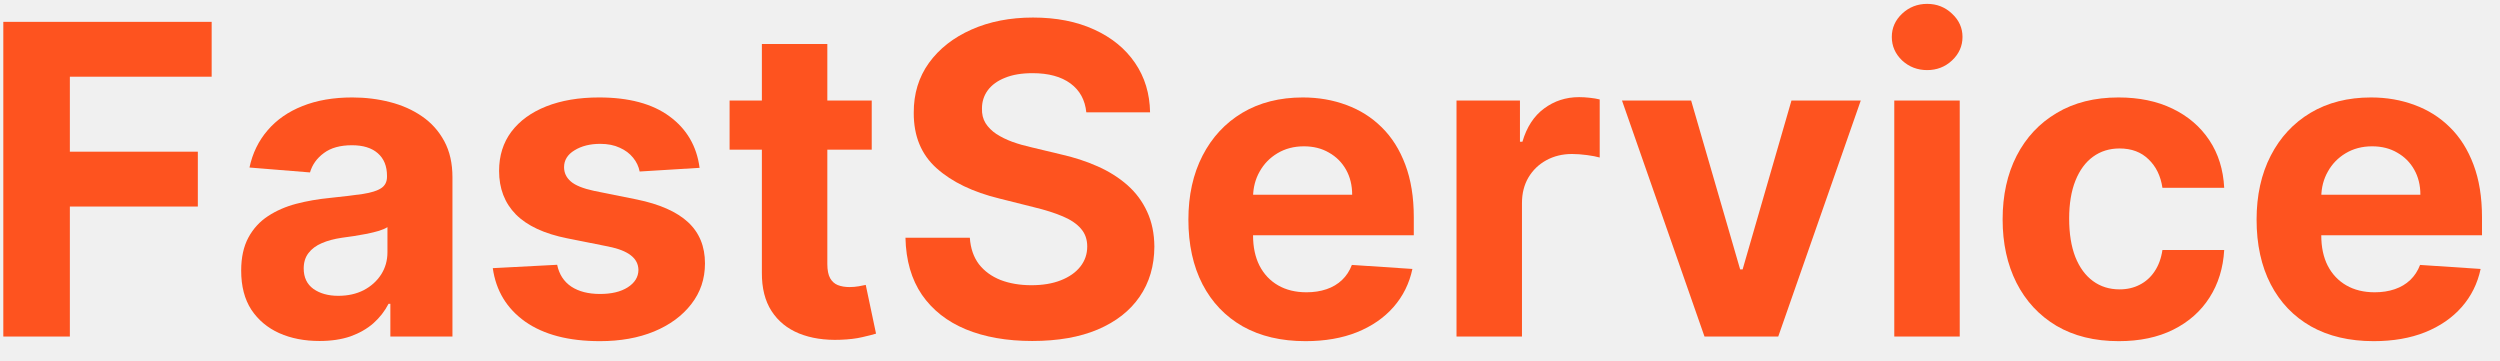
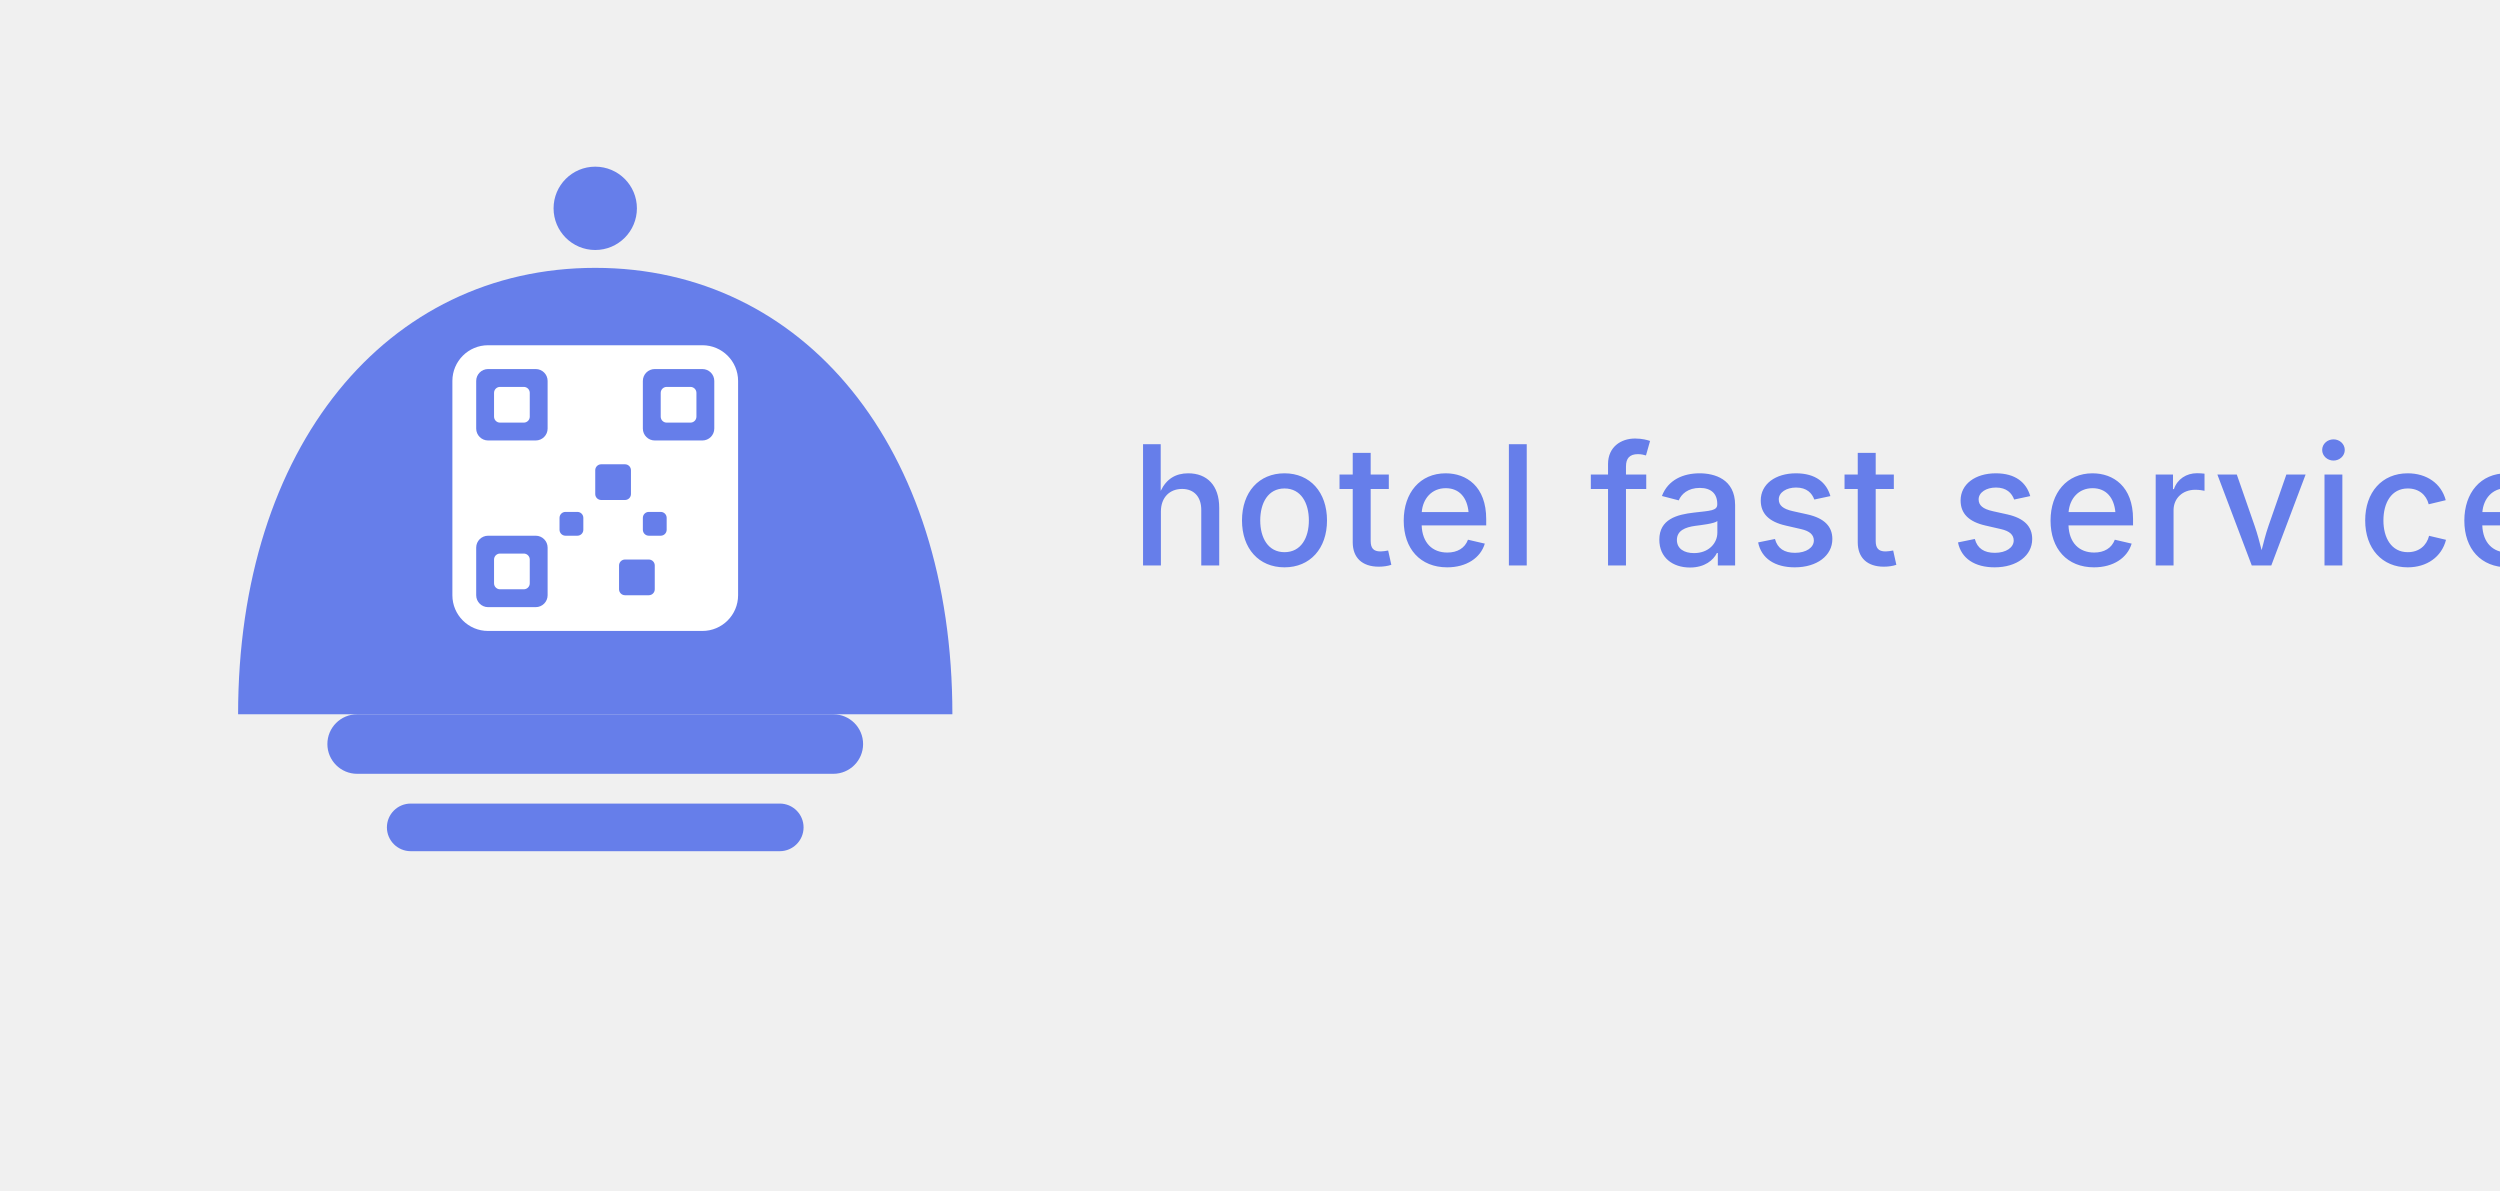
- <svg xmlns="http://www.w3.org/2000/svg" width="104" height="15" viewBox="0 0 104 15" fill="none">
-   <path d="M98.745 14.192C97.735 14.192 96.865 13.987 96.137 13.578C95.412 13.165 94.854 12.581 94.462 11.827C94.07 11.068 93.874 10.171 93.874 9.136C93.874 8.126 94.07 7.239 94.462 6.477C94.854 5.714 95.406 5.119 96.118 4.693C96.833 4.267 97.673 4.054 98.636 4.054C99.284 4.054 99.887 4.158 100.445 4.367C101.007 4.572 101.497 4.881 101.915 5.294C102.337 5.707 102.665 6.227 102.899 6.854C103.134 7.476 103.251 8.205 103.251 9.04V9.788H94.96V8.1H100.688C100.688 7.708 100.603 7.361 100.432 7.058C100.262 6.756 100.025 6.519 99.723 6.349C99.424 6.174 99.077 6.087 98.681 6.087C98.267 6.087 97.901 6.183 97.581 6.374C97.266 6.562 97.019 6.815 96.84 7.135C96.661 7.45 96.569 7.802 96.565 8.19V9.794C96.565 10.28 96.654 10.7 96.833 11.053C97.017 11.407 97.275 11.68 97.607 11.871C97.939 12.063 98.333 12.159 98.789 12.159C99.092 12.159 99.369 12.117 99.62 12.031C99.872 11.946 100.087 11.818 100.266 11.648C100.445 11.477 100.581 11.268 100.675 11.021L103.194 11.188C103.066 11.793 102.804 12.321 102.407 12.773C102.015 13.22 101.508 13.57 100.886 13.821C100.268 14.068 99.554 14.192 98.745 14.192Z" fill="#FE531F" />
-   <path d="M88.142 14.192C87.136 14.192 86.271 13.979 85.547 13.553C84.826 13.122 84.272 12.525 83.885 11.763C83.501 11 83.309 10.122 83.309 9.129C83.309 8.124 83.503 7.241 83.891 6.483C84.283 5.72 84.839 5.126 85.559 4.7C86.28 4.269 87.136 4.054 88.129 4.054C88.986 4.054 89.736 4.209 90.379 4.521C91.022 4.832 91.532 5.268 91.907 5.831C92.282 6.393 92.488 7.054 92.527 7.812H89.957C89.885 7.322 89.693 6.928 89.382 6.63C89.075 6.327 88.672 6.176 88.174 6.176C87.752 6.176 87.383 6.291 87.068 6.521C86.757 6.747 86.514 7.077 86.339 7.512C86.165 7.947 86.077 8.473 86.077 9.091C86.077 9.717 86.162 10.25 86.333 10.689C86.508 11.128 86.753 11.462 87.068 11.692C87.383 11.923 87.752 12.038 88.174 12.038C88.485 12.038 88.764 11.974 89.011 11.846C89.263 11.718 89.469 11.533 89.631 11.29C89.797 11.043 89.906 10.746 89.957 10.401H92.527C92.484 11.151 92.28 11.812 91.913 12.383C91.551 12.95 91.05 13.393 90.411 13.712C89.772 14.032 89.015 14.192 88.142 14.192Z" fill="#FE531F" />
-   <path d="M78.802 14V4.182H81.525V14H78.802ZM80.169 2.916C79.765 2.916 79.417 2.782 79.127 2.514C78.842 2.241 78.699 1.915 78.699 1.536C78.699 1.161 78.842 0.839 79.127 0.57C79.417 0.298 79.765 0.161 80.169 0.161C80.574 0.161 80.919 0.298 81.205 0.57C81.495 0.839 81.64 1.161 81.64 1.536C81.64 1.915 81.495 2.241 81.205 2.514C80.919 2.782 80.574 2.916 80.169 2.916Z" fill="#FE531F" />
-   <path d="M77.408 4.182L73.975 14H70.907L67.475 4.182H70.351L72.39 11.207H72.493L74.525 4.182H77.408Z" fill="#FE531F" />
-   <path d="M60.591 14V4.182H63.23V5.895H63.333C63.512 5.285 63.812 4.825 64.234 4.514C64.656 4.199 65.142 4.041 65.691 4.041C65.828 4.041 65.975 4.05 66.132 4.067C66.29 4.084 66.429 4.107 66.548 4.137V6.553C66.42 6.515 66.243 6.481 66.017 6.451C65.792 6.421 65.585 6.406 65.397 6.406C64.997 6.406 64.639 6.494 64.323 6.668C64.013 6.839 63.765 7.077 63.582 7.384C63.403 7.691 63.314 8.045 63.314 8.445V14H60.591Z" fill="#FE531F" />
-   <path d="M54.307 14.192C53.297 14.192 52.428 13.987 51.699 13.578C50.975 13.165 50.417 12.581 50.025 11.827C49.633 11.068 49.437 10.171 49.437 9.136C49.437 8.126 49.633 7.239 50.025 6.477C50.417 5.714 50.968 5.119 51.68 4.693C52.396 4.267 53.236 4.054 54.199 4.054C54.846 4.054 55.449 4.158 56.008 4.367C56.57 4.572 57.06 4.881 57.478 5.294C57.9 5.707 58.228 6.227 58.462 6.854C58.696 7.476 58.814 8.205 58.814 9.04V9.788H50.523V8.1H56.25C56.25 7.708 56.165 7.361 55.995 7.058C55.824 6.756 55.588 6.519 55.285 6.349C54.987 6.174 54.64 6.087 54.243 6.087C53.83 6.087 53.464 6.183 53.144 6.374C52.828 6.562 52.581 6.815 52.402 7.135C52.223 7.45 52.132 7.802 52.127 8.19V9.794C52.127 10.28 52.217 10.7 52.396 11.053C52.579 11.407 52.837 11.68 53.169 11.871C53.502 12.063 53.896 12.159 54.352 12.159C54.654 12.159 54.931 12.117 55.183 12.031C55.434 11.946 55.65 11.818 55.828 11.648C56.008 11.477 56.144 11.268 56.238 11.021L58.756 11.188C58.628 11.793 58.366 12.321 57.97 12.773C57.578 13.22 57.071 13.57 56.449 13.821C55.831 14.068 55.117 14.192 54.307 14.192Z" fill="#FE531F" />
-   <path d="M45.191 4.674C45.139 4.158 44.92 3.758 44.532 3.472C44.144 3.187 43.618 3.044 42.953 3.044C42.502 3.044 42.12 3.108 41.809 3.236C41.498 3.359 41.259 3.532 41.093 3.754C40.931 3.975 40.85 4.227 40.85 4.508C40.842 4.742 40.891 4.947 40.997 5.121C41.108 5.296 41.259 5.447 41.451 5.575C41.643 5.699 41.864 5.808 42.116 5.901C42.367 5.991 42.636 6.067 42.921 6.131L44.097 6.413C44.669 6.54 45.193 6.711 45.67 6.924C46.147 7.137 46.56 7.399 46.91 7.71C47.259 8.021 47.53 8.388 47.722 8.81C47.918 9.232 48.018 9.715 48.022 10.261C48.018 11.062 47.813 11.756 47.408 12.344C47.008 12.928 46.428 13.382 45.67 13.706C44.916 14.026 44.006 14.185 42.941 14.185C41.884 14.185 40.963 14.023 40.179 13.7C39.399 13.376 38.79 12.896 38.351 12.261C37.916 11.622 37.688 10.832 37.667 9.89H40.345C40.375 10.329 40.501 10.695 40.722 10.989C40.948 11.279 41.249 11.499 41.624 11.648C42.003 11.793 42.431 11.865 42.908 11.865C43.377 11.865 43.784 11.797 44.129 11.661C44.479 11.524 44.749 11.335 44.941 11.092C45.133 10.849 45.229 10.57 45.229 10.254C45.229 9.96 45.142 9.713 44.967 9.513C44.796 9.312 44.545 9.142 44.212 9.001C43.884 8.861 43.482 8.733 43.004 8.618L41.579 8.26C40.475 7.991 39.604 7.572 38.965 7.001C38.325 6.43 38.008 5.66 38.012 4.693C38.008 3.901 38.219 3.208 38.645 2.616C39.075 2.023 39.666 1.561 40.416 1.229C41.166 0.896 42.018 0.73 42.972 0.73C43.944 0.73 44.792 0.896 45.517 1.229C46.245 1.561 46.812 2.023 47.217 2.616C47.622 3.208 47.83 3.894 47.843 4.674H45.191Z" fill="#FE531F" />
-   <path d="M36.264 4.182V6.227H30.351V4.182H36.264ZM31.694 1.83H34.417V10.983C34.417 11.234 34.455 11.43 34.532 11.571C34.608 11.707 34.715 11.803 34.851 11.859C34.992 11.914 35.154 11.942 35.337 11.942C35.465 11.942 35.593 11.931 35.721 11.91C35.849 11.884 35.947 11.865 36.015 11.852L36.443 13.879C36.307 13.921 36.115 13.97 35.868 14.026C35.621 14.085 35.32 14.121 34.966 14.134C34.31 14.16 33.735 14.072 33.241 13.872C32.751 13.672 32.369 13.361 32.096 12.939C31.824 12.517 31.689 11.984 31.694 11.341V1.83Z" fill="#FE531F" />
-   <path d="M29.103 6.982L26.61 7.135C26.568 6.922 26.476 6.73 26.336 6.56C26.195 6.385 26.01 6.246 25.779 6.144C25.554 6.038 25.283 5.984 24.968 5.984C24.546 5.984 24.19 6.074 23.9 6.253C23.61 6.428 23.465 6.662 23.465 6.956C23.465 7.19 23.559 7.388 23.747 7.55C23.934 7.712 24.256 7.842 24.712 7.94L26.489 8.298C27.444 8.494 28.155 8.81 28.624 9.244C29.093 9.679 29.327 10.25 29.327 10.957C29.327 11.601 29.137 12.165 28.758 12.651C28.383 13.137 27.867 13.516 27.211 13.789C26.559 14.057 25.807 14.192 24.955 14.192C23.655 14.192 22.62 13.921 21.848 13.38C21.081 12.835 20.632 12.093 20.5 11.155L23.178 11.015C23.259 11.411 23.455 11.714 23.766 11.923C24.077 12.127 24.476 12.229 24.961 12.229C25.439 12.229 25.822 12.138 26.112 11.954C26.406 11.767 26.555 11.526 26.559 11.232C26.555 10.985 26.451 10.783 26.246 10.625C26.041 10.463 25.726 10.339 25.3 10.254L23.6 9.915C22.641 9.724 21.927 9.391 21.458 8.918C20.994 8.445 20.762 7.842 20.762 7.109C20.762 6.479 20.932 5.935 21.273 5.479C21.618 5.023 22.102 4.672 22.724 4.425C23.351 4.178 24.083 4.054 24.923 4.054C26.163 4.054 27.139 4.316 27.851 4.84C28.566 5.364 28.984 6.078 29.103 6.982Z" fill="#FE531F" />
-   <path d="M13.293 14.185C12.666 14.185 12.108 14.077 11.618 13.859C11.128 13.638 10.74 13.312 10.454 12.881C10.173 12.447 10.033 11.905 10.033 11.258C10.033 10.712 10.133 10.254 10.333 9.883C10.533 9.513 10.806 9.214 11.151 8.989C11.496 8.763 11.889 8.592 12.327 8.477C12.771 8.362 13.235 8.281 13.721 8.234C14.292 8.175 14.752 8.119 15.101 8.068C15.451 8.013 15.704 7.932 15.862 7.825C16.02 7.719 16.099 7.561 16.099 7.352V7.314C16.099 6.909 15.971 6.596 15.715 6.374C15.464 6.153 15.106 6.042 14.641 6.042C14.151 6.042 13.761 6.151 13.472 6.368C13.182 6.581 12.99 6.849 12.896 7.173L10.378 6.969C10.506 6.372 10.757 5.857 11.132 5.422C11.507 4.983 11.991 4.646 12.583 4.412C13.18 4.173 13.87 4.054 14.654 4.054C15.2 4.054 15.722 4.118 16.22 4.246C16.723 4.374 17.168 4.572 17.556 4.84C17.948 5.109 18.257 5.454 18.483 5.876C18.709 6.293 18.822 6.794 18.822 7.378V14H16.239V12.639H16.163C16.005 12.945 15.794 13.216 15.53 13.45C15.266 13.68 14.948 13.861 14.577 13.994C14.207 14.121 13.778 14.185 13.293 14.185ZM14.072 12.306C14.473 12.306 14.827 12.227 15.133 12.07C15.44 11.908 15.681 11.69 15.856 11.418C16.03 11.145 16.118 10.836 16.118 10.491V9.449C16.033 9.504 15.915 9.555 15.766 9.602C15.621 9.645 15.457 9.685 15.274 9.724C15.091 9.758 14.908 9.79 14.724 9.82C14.541 9.845 14.375 9.869 14.226 9.89C13.906 9.937 13.627 10.011 13.389 10.114C13.15 10.216 12.964 10.354 12.832 10.529C12.7 10.7 12.634 10.913 12.634 11.168C12.634 11.539 12.768 11.822 13.037 12.018C13.31 12.21 13.655 12.306 14.072 12.306Z" fill="#FE531F" />
-   <path d="M0.138 14V0.909H8.805V3.191H2.906V6.31H8.23V8.592H2.906V14H0.138Z" fill="#FE531F" />
+ <svg xmlns="http://www.w3.org/2000/svg" width="420" height="200" viewBox="0 0 420 200" fill="none">
+   <circle cx="100" cy="35" r="7" fill="#667EEA" />
+   <path d="     M40 120     C40 75 65 45 100 45     C135 45 160 75 160 120     Z" fill="#667EEA" />
+   <rect x="55" y="120" width="90" height="10" rx="5" fill="#667EEA" />
+   <rect x="65" y="135" width="70" height="8" rx="4" fill="#667EEA" />
+   <rect x="76" y="58" width="48" height="48" rx="6" fill="#FFFFFF" />
+   <rect x="80" y="62" width="12" height="12" rx="2" fill="#667EEA" />
+   <rect x="83" y="65" width="6" height="6" rx="1" fill="#FFFFFF" />
+   <rect x="108" y="62" width="12" height="12" rx="2" fill="#667EEA" />
+   <rect x="111" y="65" width="6" height="6" rx="1" fill="#FFFFFF" />
+   <rect x="80" y="90" width="12" height="12" rx="2" fill="#667EEA" />
+   <rect x="83" y="93" width="6" height="6" rx="1" fill="#FFFFFF" />
+   <rect x="100" y="78" width="6" height="6" rx="1" fill="#667EEA" />
+   <rect x="94" y="86" width="4" height="4" rx="1" fill="#667EEA" />
+   <rect x="108" y="86" width="4" height="4" rx="1" fill="#667EEA" />
+   <rect x="104" y="94" width="6" height="6" rx="1" fill="#667EEA" />
+   <text x="190" y="95" font-family="Inter, system-ui, -apple-system, sans-serif" font-size="28" font-weight="500" letter-spacing="0.5" fill="#667EEA">
+     hotel fast service
+   </text>
</svg>
